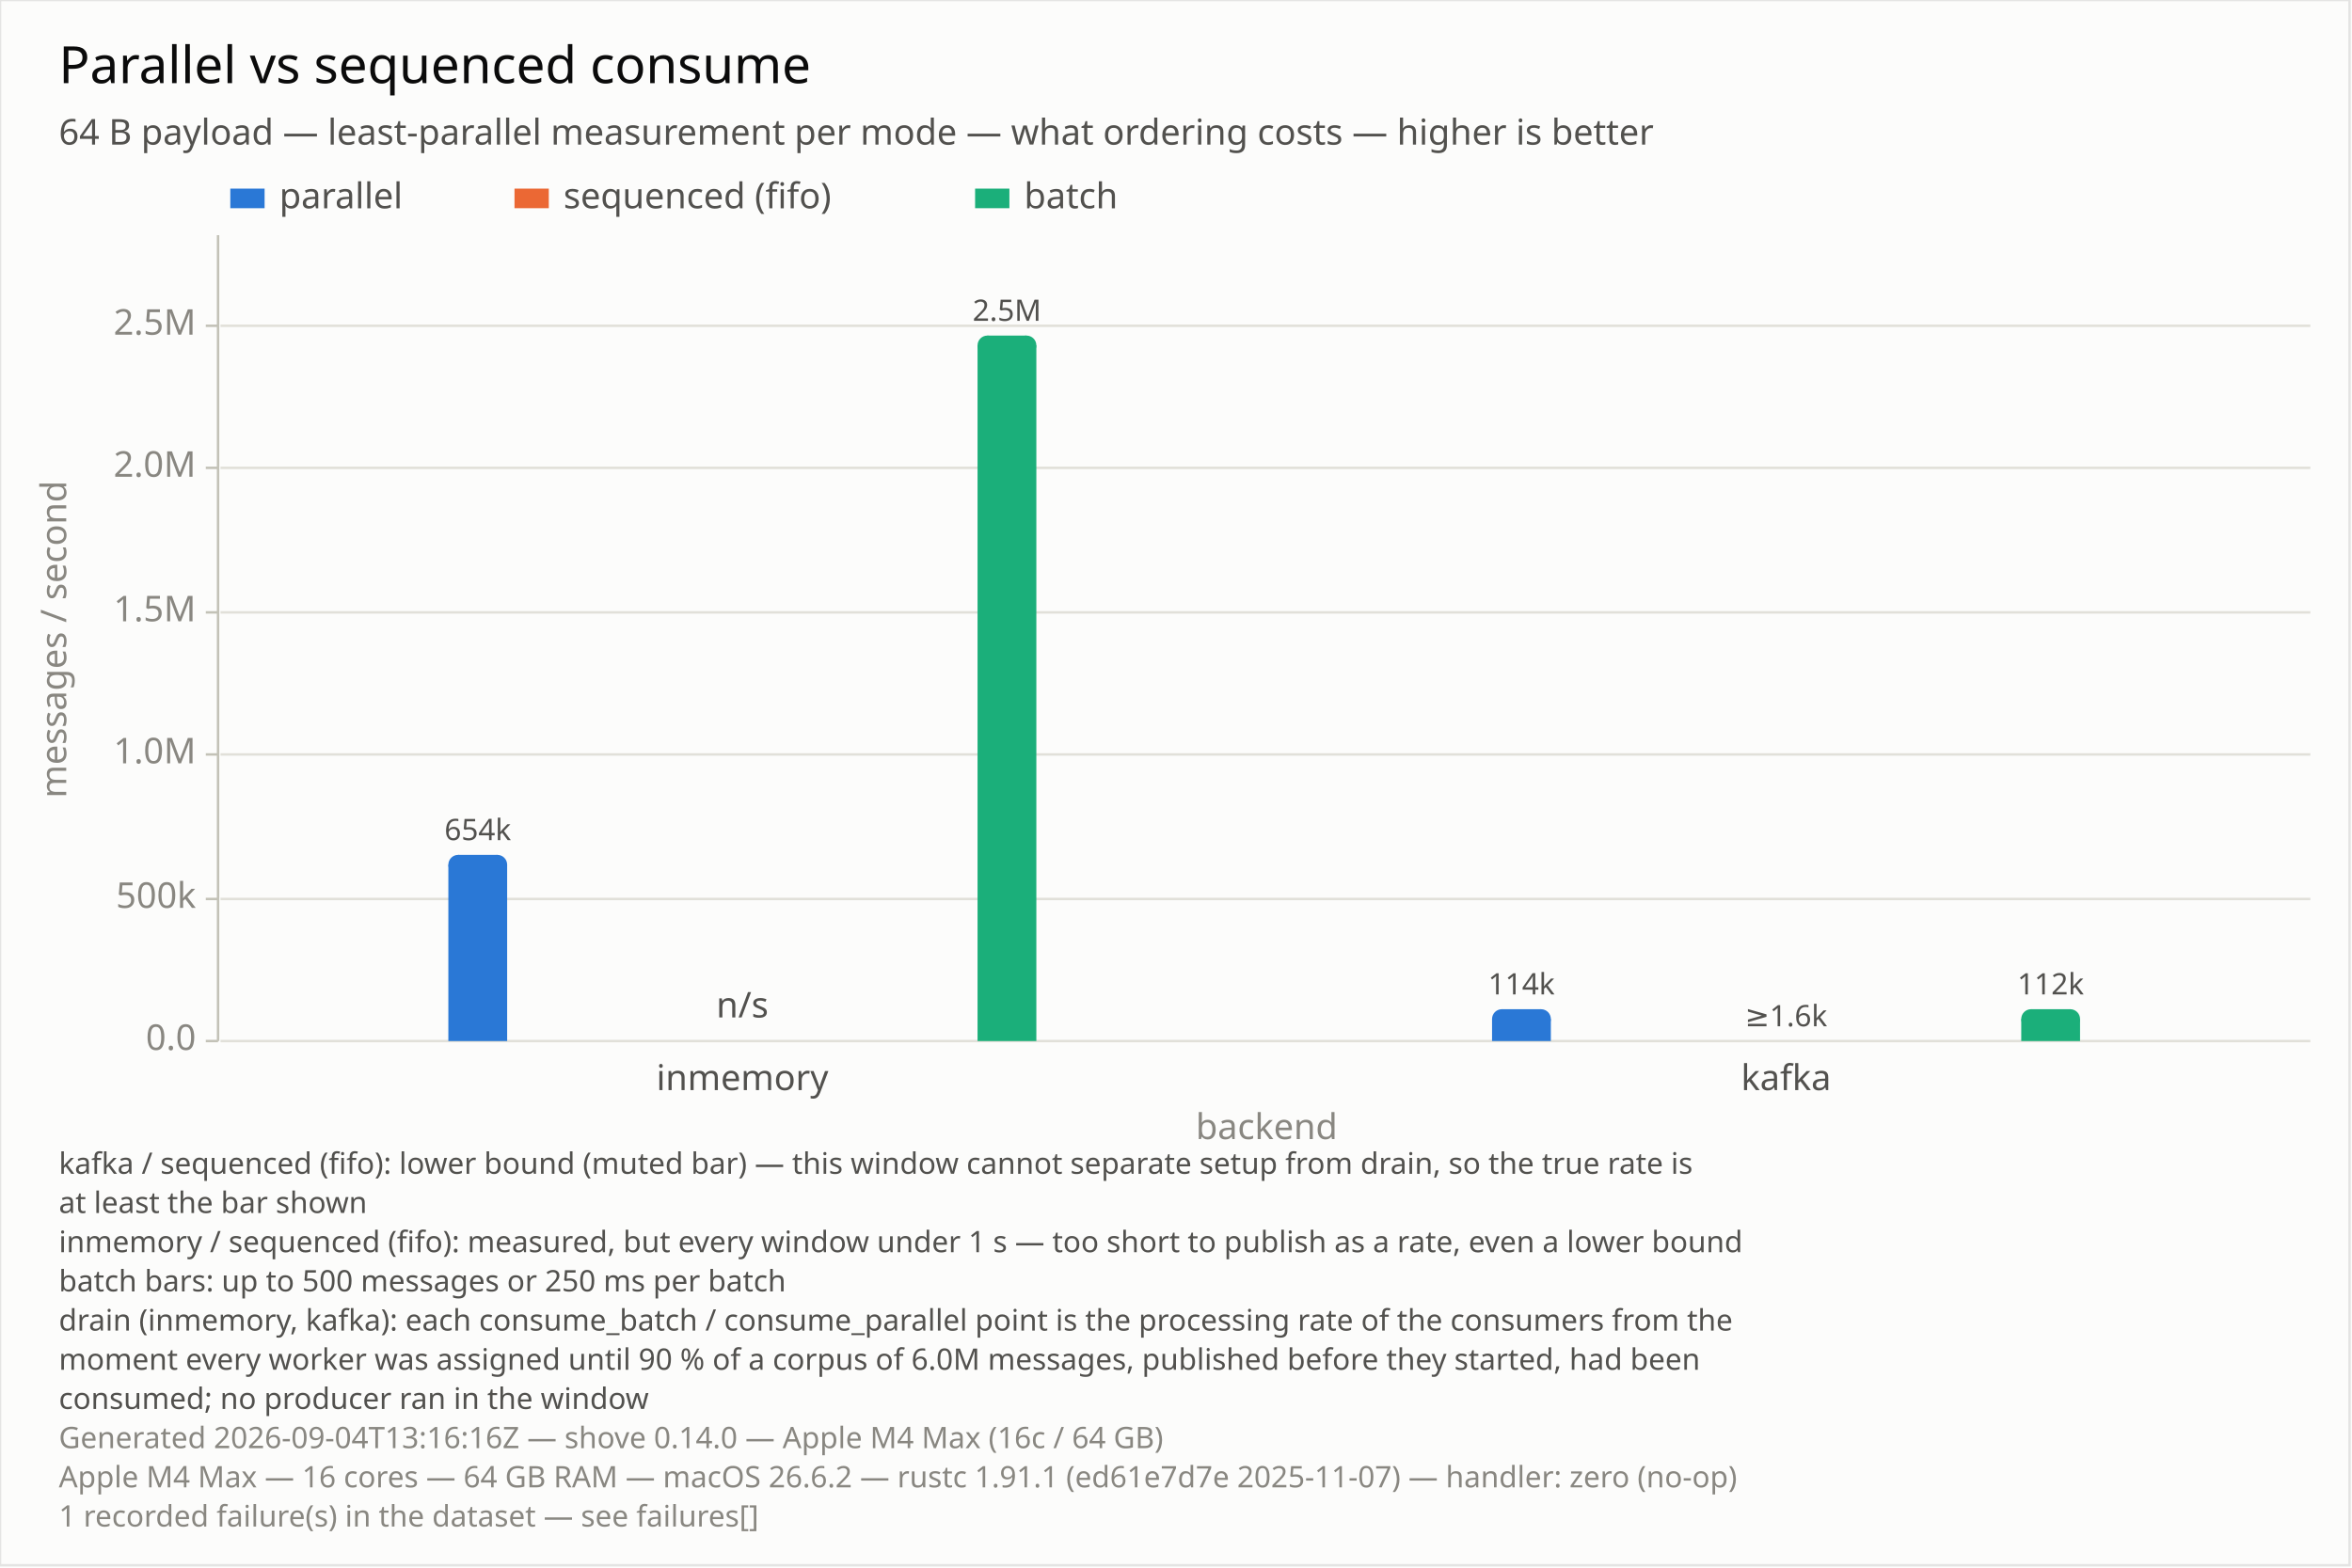
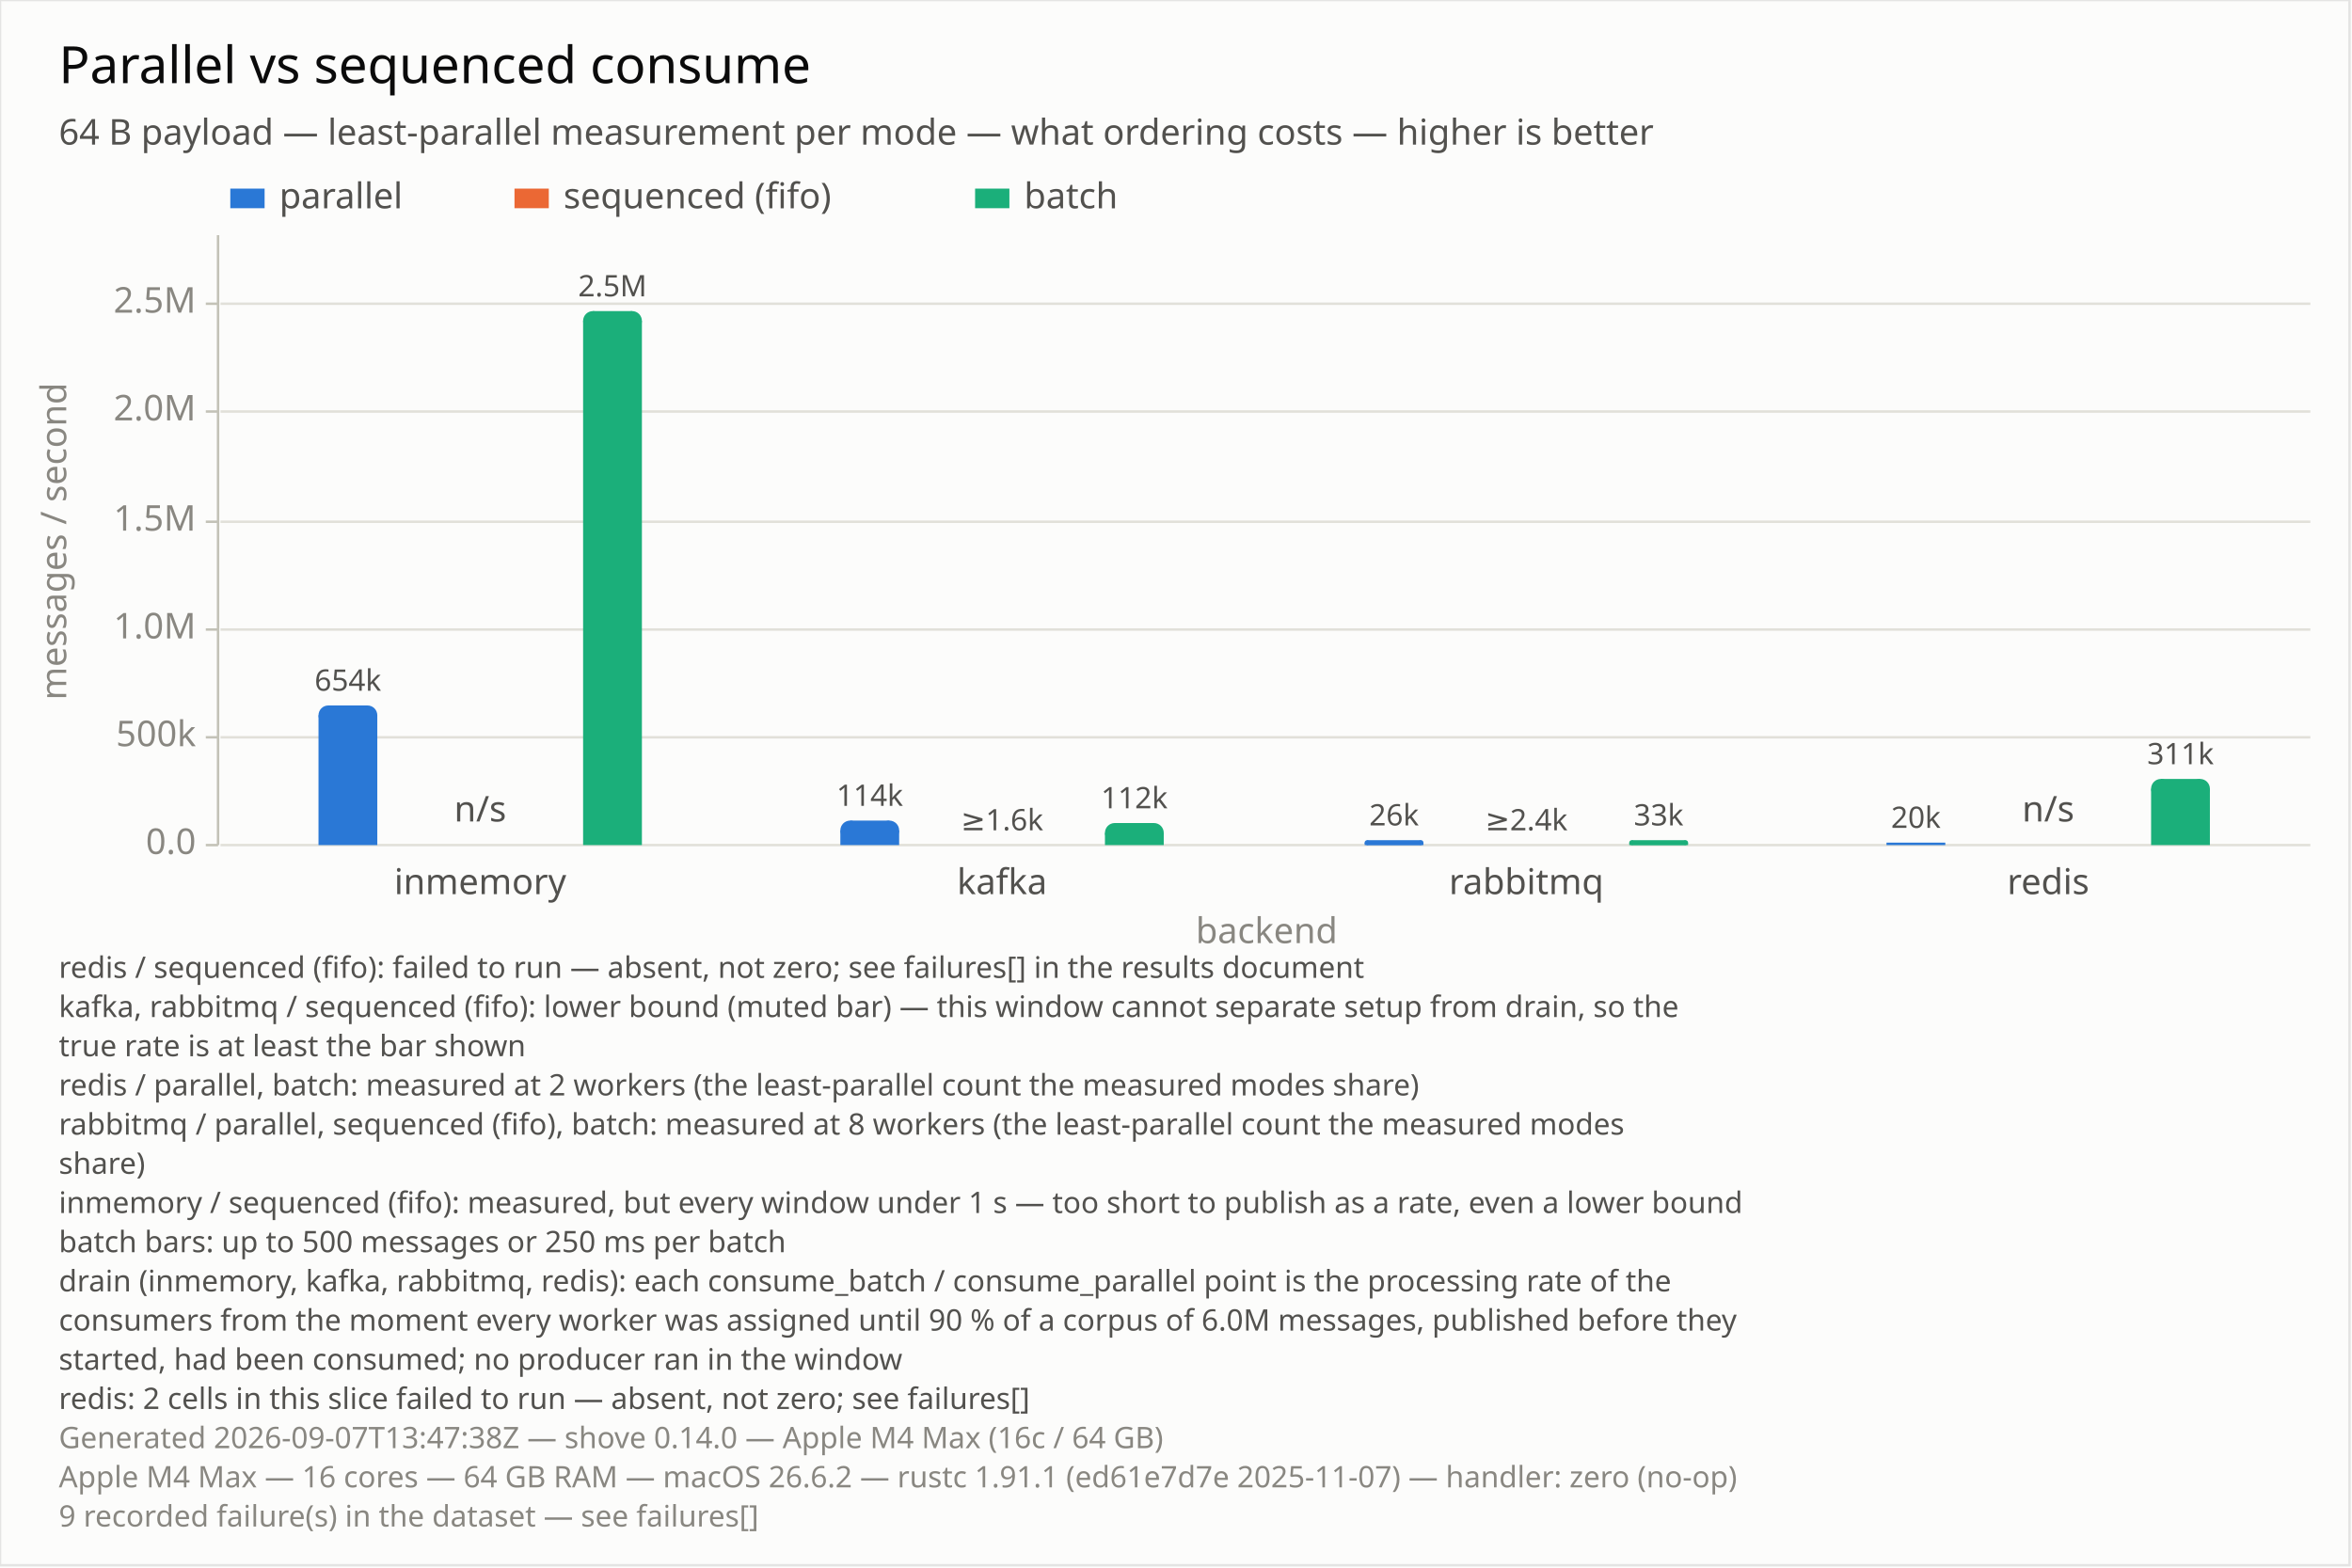
<svg xmlns="http://www.w3.org/2000/svg" width="960" height="640" viewBox="0 0 960 640">
  <rect x="0" y="0" width="960" height="640" opacity="1" fill="#FCFCFB" stroke="none" />
  <rect x="0" y="0" width="959" height="639" opacity="0.1" fill="none" stroke="#0B0B0B" />
  <text x="24" y="18" dy="0.76em" text-anchor="start" font-family="sans-serif" font-size="20.968" opacity="1" fill="#0B0B0B">
Parallel vs sequenced consume
</text>
  <text x="24" y="48" dy="0.76em" text-anchor="start" font-family="sans-serif" font-size="14.516" opacity="1" fill="#52514E">
64 B payload — least-parallel measurement per mode — what ordering costs — higher is better
</text>
+   <text x="24" y="390" dy="0.76em" text-anchor="start" font-family="sans-serif" font-size="12.097" opacity="1" fill="#52514E">
+ redis / sequenced (fifo): failed to run — absent, not zero; see failures[] in the results document
+ </text>
+   <text x="24" y="406" dy="0.76em" text-anchor="start" font-family="sans-serif" font-size="12.097" opacity="1" fill="#52514E">
+ kafka, rabbitmq / sequenced (fifo): lower bound (muted bar) — this window cannot separate setup from drain, so the
+ </text>
+   <text x="24" y="422" dy="0.76em" text-anchor="start" font-family="sans-serif" font-size="12.097" opacity="1" fill="#52514E">
+ true rate is at least the bar shown
+ </text>
+   <text x="24" y="438" dy="0.76em" text-anchor="start" font-family="sans-serif" font-size="12.097" opacity="1" fill="#52514E">
+ redis / parallel, batch: measured at 2 workers (the least-parallel count the measured modes share)
+ </text>
+   <text x="24" y="454" dy="0.76em" text-anchor="start" font-family="sans-serif" font-size="12.097" opacity="1" fill="#52514E">
+ rabbitmq / parallel, sequenced (fifo), batch: measured at 8 workers (the least-parallel count the measured modes
+ </text>
  <text x="24" y="470" dy="0.76em" text-anchor="start" font-family="sans-serif" font-size="12.097" opacity="1" fill="#52514E">
- kafka / sequenced (fifo): lower bound (muted bar) — this window cannot separate setup from drain, so the true rate is
+ share)
</text>
  <text x="24" y="486" dy="0.76em" text-anchor="start" font-family="sans-serif" font-size="12.097" opacity="1" fill="#52514E">
- at least the bar shown
+ inmemory / sequenced (fifo): measured, but every window under 1 s — too short to publish as a rate, even a lower bound
</text>
  <text x="24" y="502" dy="0.76em" text-anchor="start" font-family="sans-serif" font-size="12.097" opacity="1" fill="#52514E">
- inmemory / sequenced (fifo): measured, but every window under 1 s — too short to publish as a rate, even a lower bound
+ batch bars: up to 500 messages or 250 ms per batch
</text>
  <text x="24" y="518" dy="0.76em" text-anchor="start" font-family="sans-serif" font-size="12.097" opacity="1" fill="#52514E">
- batch bars: up to 500 messages or 250 ms per batch
+ drain (inmemory, kafka, rabbitmq, redis): each consume_batch / consume_parallel point is the processing rate of the
</text>
  <text x="24" y="534" dy="0.76em" text-anchor="start" font-family="sans-serif" font-size="12.097" opacity="1" fill="#52514E">
- drain (inmemory, kafka): each consume_batch / consume_parallel point is the processing rate of the consumers from the
+ consumers from the moment every worker was assigned until 90 % of a corpus of 6.0M messages, published before they
</text>
  <text x="24" y="550" dy="0.76em" text-anchor="start" font-family="sans-serif" font-size="12.097" opacity="1" fill="#52514E">
- moment every worker was assigned until 90 % of a corpus of 6.0M messages, published before they started, had been
+ started, had been consumed; no producer ran in the window
</text>
  <text x="24" y="566" dy="0.76em" text-anchor="start" font-family="sans-serif" font-size="12.097" opacity="1" fill="#52514E">
- consumed; no producer ran in the window
+ redis: 2 cells in this slice failed to run — absent, not zero; see failures[]
</text>
  <text x="24" y="582" dy="0.76em" text-anchor="start" font-family="sans-serif" font-size="12.097" opacity="1" fill="#898781">
- Generated 2026-09-04T13:16:16Z — shove 0.14.0 — Apple M4 Max (16c / 64 GB)
+ Generated 2026-09-07T13:47:38Z — shove 0.14.0 — Apple M4 Max (16c / 64 GB)
</text>
  <text x="24" y="598" dy="0.76em" text-anchor="start" font-family="sans-serif" font-size="12.097" opacity="1" fill="#898781">
Apple M4 Max — 16 cores — 64 GB RAM — macOS 26.6.2 — rustc 1.91.1 (ed61e7d7e 2025-11-07) — handler: zero (no-op)
</text>
  <text x="24" y="614" dy="0.76em" text-anchor="start" font-family="sans-serif" font-size="12.097" opacity="1" fill="#898781">
- 1 recorded failure(s) in the dataset — see failures[]
+ 9 recorded failure(s) in the dataset — see failures[]
</text>
-   <text x="16" y="261" dy="0.76em" text-anchor="middle" font-family="sans-serif" font-size="14.516" opacity="1" fill="#898781" transform="rotate(270, 16, 261)">
+   <text x="16" y="221" dy="0.76em" text-anchor="middle" font-family="sans-serif" font-size="14.516" opacity="1" fill="#898781" transform="rotate(270, 16, 221)">
messages / second
</text>
-   <line opacity="1" stroke="#E1E0D9" stroke-width="1" x1="90" y1="425" x2="943" y2="425" />
-   <line opacity="1" stroke="#E1E0D9" stroke-width="1" x1="90" y1="367" x2="943" y2="367" />
-   <line opacity="1" stroke="#E1E0D9" stroke-width="1" x1="90" y1="308" x2="943" y2="308" />
-   <line opacity="1" stroke="#E1E0D9" stroke-width="1" x1="90" y1="250" x2="943" y2="250" />
-   <line opacity="1" stroke="#E1E0D9" stroke-width="1" x1="90" y1="191" x2="943" y2="191" />
-   <line opacity="1" stroke="#E1E0D9" stroke-width="1" x1="90" y1="133" x2="943" y2="133" />
-   <polyline fill="none" opacity="1" stroke="#C3C2B7" stroke-width="1" points="89,96 89,425 " />
-   <text x="80" y="425" dy="0.5ex" text-anchor="end" font-family="sans-serif" font-size="14.516" opacity="1" fill="#898781">
+   <line opacity="1" stroke="#E1E0D9" stroke-width="1" x1="90" y1="345" x2="943" y2="345" />
+   <line opacity="1" stroke="#E1E0D9" stroke-width="1" x1="90" y1="301" x2="943" y2="301" />
+   <line opacity="1" stroke="#E1E0D9" stroke-width="1" x1="90" y1="257" x2="943" y2="257" />
+   <line opacity="1" stroke="#E1E0D9" stroke-width="1" x1="90" y1="213" x2="943" y2="213" />
+   <line opacity="1" stroke="#E1E0D9" stroke-width="1" x1="90" y1="168" x2="943" y2="168" />
+   <line opacity="1" stroke="#E1E0D9" stroke-width="1" x1="90" y1="124" x2="943" y2="124" />
+   <polyline fill="none" opacity="1" stroke="#C3C2B7" stroke-width="1" points="89,96 89,345 " />
+   <text x="80" y="345" dy="0.5ex" text-anchor="end" font-family="sans-serif" font-size="14.516" opacity="1" fill="#898781">
0.0
</text>
-   <polyline fill="none" opacity="1" stroke="#C3C2B7" stroke-width="1" points="84,425 89,425 " />
-   <text x="80" y="367" dy="0.5ex" text-anchor="end" font-family="sans-serif" font-size="14.516" opacity="1" fill="#898781">
+   <polyline fill="none" opacity="1" stroke="#C3C2B7" stroke-width="1" points="84,345 89,345 " />
+   <text x="80" y="301" dy="0.5ex" text-anchor="end" font-family="sans-serif" font-size="14.516" opacity="1" fill="#898781">
500k
</text>
-   <polyline fill="none" opacity="1" stroke="#C3C2B7" stroke-width="1" points="84,367 89,367 " />
-   <text x="80" y="308" dy="0.5ex" text-anchor="end" font-family="sans-serif" font-size="14.516" opacity="1" fill="#898781">
+   <polyline fill="none" opacity="1" stroke="#C3C2B7" stroke-width="1" points="84,301 89,301 " />
+   <text x="80" y="257" dy="0.5ex" text-anchor="end" font-family="sans-serif" font-size="14.516" opacity="1" fill="#898781">
1.0M
</text>
-   <polyline fill="none" opacity="1" stroke="#C3C2B7" stroke-width="1" points="84,308 89,308 " />
-   <text x="80" y="250" dy="0.5ex" text-anchor="end" font-family="sans-serif" font-size="14.516" opacity="1" fill="#898781">
+   <polyline fill="none" opacity="1" stroke="#C3C2B7" stroke-width="1" points="84,257 89,257 " />
+   <text x="80" y="213" dy="0.5ex" text-anchor="end" font-family="sans-serif" font-size="14.516" opacity="1" fill="#898781">
1.5M
</text>
-   <polyline fill="none" opacity="1" stroke="#C3C2B7" stroke-width="1" points="84,250 89,250 " />
-   <text x="80" y="191" dy="0.5ex" text-anchor="end" font-family="sans-serif" font-size="14.516" opacity="1" fill="#898781">
+   <polyline fill="none" opacity="1" stroke="#C3C2B7" stroke-width="1" points="84,213 89,213 " />
+   <text x="80" y="168" dy="0.5ex" text-anchor="end" font-family="sans-serif" font-size="14.516" opacity="1" fill="#898781">
2.0M
</text>
-   <polyline fill="none" opacity="1" stroke="#C3C2B7" stroke-width="1" points="84,191 89,191 " />
-   <text x="80" y="133" dy="0.5ex" text-anchor="end" font-family="sans-serif" font-size="14.516" opacity="1" fill="#898781">
+   <polyline fill="none" opacity="1" stroke="#C3C2B7" stroke-width="1" points="84,168 89,168 " />
+   <text x="80" y="124" dy="0.5ex" text-anchor="end" font-family="sans-serif" font-size="14.516" opacity="1" fill="#898781">
2.5M
</text>
-   <polyline fill="none" opacity="1" stroke="#C3C2B7" stroke-width="1" points="84,133 89,133 " />
-   <rect x="183" y="353" width="24" height="72" opacity="1" fill="#2A78D6" stroke="none" />
-   <rect x="187" y="349" width="16" height="5" opacity="1" fill="#2A78D6" stroke="none" />
-   <circle cx="187" cy="353" r="4" opacity="1" fill="#2A78D6" stroke="none" stroke-width="0" />
-   <circle cx="203" cy="353" r="4" opacity="1" fill="#2A78D6" stroke="none" stroke-width="0" />
-   <text x="195" y="346" dy="-0.5ex" text-anchor="middle" font-family="sans-serif" font-size="12.097" opacity="1" fill="#52514E">
+   <polyline fill="none" opacity="1" stroke="#C3C2B7" stroke-width="1" points="84,124 89,124 " />
+   <rect x="130" y="292" width="24" height="53" opacity="1" fill="#2A78D6" stroke="none" />
+   <rect x="134" y="288" width="16" height="5" opacity="1" fill="#2A78D6" stroke="none" />
+   <circle cx="134" cy="292" r="4" opacity="1" fill="#2A78D6" stroke="none" stroke-width="0" />
+   <circle cx="150" cy="292" r="4" opacity="1" fill="#2A78D6" stroke="none" stroke-width="0" />
+   <text x="142" y="285" dy="-0.5ex" text-anchor="middle" font-family="sans-serif" font-size="12.097" opacity="1" fill="#52514E">
654k
</text>
-   <text x="303" y="419" dy="-0.5ex" text-anchor="middle" font-family="sans-serif" font-size="14.516" opacity="1" fill="#52514E">
+   <text x="196" y="339" dy="-0.5ex" text-anchor="middle" font-family="sans-serif" font-size="14.516" opacity="1" fill="#52514E">
n/s
</text>
-   <rect x="399" y="141" width="24" height="284" opacity="1" fill="#1BAF7A" stroke="none" />
-   <rect x="403" y="137" width="16" height="5" opacity="1" fill="#1BAF7A" stroke="none" />
-   <circle cx="403" cy="141" r="4" opacity="1" fill="#1BAF7A" stroke="none" stroke-width="0" />
-   <circle cx="419" cy="141" r="4" opacity="1" fill="#1BAF7A" stroke="none" stroke-width="0" />
-   <text x="411" y="134" dy="-0.5ex" text-anchor="middle" font-family="sans-serif" font-size="12.097" opacity="1" fill="#52514E">
+   <rect x="238" y="131" width="24" height="214" opacity="1" fill="#1BAF7A" stroke="none" />
+   <rect x="242" y="127" width="16" height="5" opacity="1" fill="#1BAF7A" stroke="none" />
+   <circle cx="242" cy="131" r="4" opacity="1" fill="#1BAF7A" stroke="none" stroke-width="0" />
+   <circle cx="258" cy="131" r="4" opacity="1" fill="#1BAF7A" stroke="none" stroke-width="0" />
+   <text x="250" y="124" dy="-0.5ex" text-anchor="middle" font-family="sans-serif" font-size="12.097" opacity="1" fill="#52514E">
2.5M
</text>
-   <rect x="609" y="416" width="24" height="9" opacity="1" fill="#2A78D6" stroke="none" />
-   <rect x="613" y="412" width="16" height="5" opacity="1" fill="#2A78D6" stroke="none" />
-   <circle cx="613" cy="416" r="4" opacity="1" fill="#2A78D6" stroke="none" stroke-width="0" />
-   <circle cx="629" cy="416" r="4" opacity="1" fill="#2A78D6" stroke="none" stroke-width="0" />
-   <text x="621" y="409" dy="-0.5ex" text-anchor="middle" font-family="sans-serif" font-size="12.097" opacity="1" fill="#52514E">
+   <rect x="343" y="339" width="24" height="6" opacity="1" fill="#2A78D6" stroke="none" />
+   <rect x="347" y="335" width="16" height="5" opacity="1" fill="#2A78D6" stroke="none" />
+   <circle cx="347" cy="339" r="4" opacity="1" fill="#2A78D6" stroke="none" stroke-width="0" />
+   <circle cx="363" cy="339" r="4" opacity="1" fill="#2A78D6" stroke="none" stroke-width="0" />
+   <text x="355" y="332" dy="-0.5ex" text-anchor="middle" font-family="sans-serif" font-size="12.097" opacity="1" fill="#52514E">
114k
</text>
-   <text x="729" y="422" dy="-0.5ex" text-anchor="middle" font-family="sans-serif" font-size="12.097" opacity="1" fill="#52514E">
+   <text x="409" y="342" dy="-0.5ex" text-anchor="middle" font-family="sans-serif" font-size="12.097" opacity="1" fill="#52514E">
≥1.6k
</text>
-   <rect x="825" y="416" width="24" height="9" opacity="1" fill="#1BAF7A" stroke="none" />
-   <rect x="829" y="412" width="16" height="5" opacity="1" fill="#1BAF7A" stroke="none" />
-   <circle cx="829" cy="416" r="4" opacity="1" fill="#1BAF7A" stroke="none" stroke-width="0" />
-   <circle cx="845" cy="416" r="4" opacity="1" fill="#1BAF7A" stroke="none" stroke-width="0" />
-   <text x="837" y="409" dy="-0.5ex" text-anchor="middle" font-family="sans-serif" font-size="12.097" opacity="1" fill="#52514E">
+   <rect x="451" y="340" width="24" height="5" opacity="1" fill="#1BAF7A" stroke="none" />
+   <rect x="455" y="336" width="16" height="5" opacity="1" fill="#1BAF7A" stroke="none" />
+   <circle cx="455" cy="340" r="4" opacity="1" fill="#1BAF7A" stroke="none" stroke-width="0" />
+   <circle cx="471" cy="340" r="4" opacity="1" fill="#1BAF7A" stroke="none" stroke-width="0" />
+   <text x="463" y="333" dy="-0.5ex" text-anchor="middle" font-family="sans-serif" font-size="12.097" opacity="1" fill="#52514E">
112k
</text>
-   <text x="303" y="434" dy="0.76em" text-anchor="middle" font-family="sans-serif" font-size="14.516" opacity="1" fill="#52514E">
+   <rect x="557" y="344" width="24" height="1" opacity="1" fill="#2A78D6" stroke="none" />
+   <rect x="558" y="343" width="22" height="2" opacity="1" fill="#2A78D6" stroke="none" />
+   <circle cx="558" cy="344" r="1" opacity="1" fill="#2A78D6" stroke="none" stroke-width="0" />
+   <circle cx="580" cy="344" r="1" opacity="1" fill="#2A78D6" stroke="none" stroke-width="0" />
+   <text x="569" y="340" dy="-0.5ex" text-anchor="middle" font-family="sans-serif" font-size="12.097" opacity="1" fill="#52514E">
+ 26k
+ </text>
+   <text x="623" y="342" dy="-0.5ex" text-anchor="middle" font-family="sans-serif" font-size="12.097" opacity="1" fill="#52514E">
+ ≥2.4k
+ </text>
+   <rect x="665" y="344" width="24" height="1" opacity="1" fill="#1BAF7A" stroke="none" />
+   <rect x="666" y="343" width="22" height="2" opacity="1" fill="#1BAF7A" stroke="none" />
+   <circle cx="666" cy="344" r="1" opacity="1" fill="#1BAF7A" stroke="none" stroke-width="0" />
+   <circle cx="688" cy="344" r="1" opacity="1" fill="#1BAF7A" stroke="none" stroke-width="0" />
+   <text x="677" y="340" dy="-0.5ex" text-anchor="middle" font-family="sans-serif" font-size="12.097" opacity="1" fill="#52514E">
+ 33k
+ </text>
+   <rect x="770" y="344" width="24" height="1" opacity="1" fill="#2A78D6" stroke="none" />
+   <text x="782" y="341" dy="-0.5ex" text-anchor="middle" font-family="sans-serif" font-size="12.097" opacity="1" fill="#52514E">
+ 20k
+ </text>
+   <text x="836" y="339" dy="-0.5ex" text-anchor="middle" font-family="sans-serif" font-size="14.516" opacity="1" fill="#52514E">
+ n/s
+ </text>
+   <rect x="878" y="322" width="24" height="23" opacity="1" fill="#1BAF7A" stroke="none" />
+   <rect x="882" y="318" width="16" height="5" opacity="1" fill="#1BAF7A" stroke="none" />
+   <circle cx="882" cy="322" r="4" opacity="1" fill="#1BAF7A" stroke="none" stroke-width="0" />
+   <circle cx="898" cy="322" r="4" opacity="1" fill="#1BAF7A" stroke="none" stroke-width="0" />
+   <text x="890" y="315" dy="-0.5ex" text-anchor="middle" font-family="sans-serif" font-size="12.097" opacity="1" fill="#52514E">
+ 311k
+ </text>
+   <text x="196" y="354" dy="0.76em" text-anchor="middle" font-family="sans-serif" font-size="14.516" opacity="1" fill="#52514E">
inmemory
</text>
-   <text x="729" y="434" dy="0.76em" text-anchor="middle" font-family="sans-serif" font-size="14.516" opacity="1" fill="#52514E">
+   <text x="409" y="354" dy="0.76em" text-anchor="middle" font-family="sans-serif" font-size="14.516" opacity="1" fill="#52514E">
kafka
</text>
-   <text x="517" y="454" dy="0.76em" text-anchor="middle" font-family="sans-serif" font-size="14.516" opacity="1" fill="#898781">
+   <text x="623" y="354" dy="0.76em" text-anchor="middle" font-family="sans-serif" font-size="14.516" opacity="1" fill="#52514E">
+ rabbitmq
+ </text>
+   <text x="836" y="354" dy="0.76em" text-anchor="middle" font-family="sans-serif" font-size="14.516" opacity="1" fill="#52514E">
+ redis
+ </text>
+   <text x="517" y="374" dy="0.76em" text-anchor="middle" font-family="sans-serif" font-size="14.516" opacity="1" fill="#898781">
backend
</text>
  <rect x="94" y="77" width="14" height="8" opacity="1" fill="#2A78D6" stroke="none" />
  <text x="114" y="74" dy="0.76em" text-anchor="start" font-family="sans-serif" font-size="14.516" opacity="1" fill="#52514E">
parallel
</text>
  <rect x="210" y="77" width="14" height="8" opacity="1" fill="#EB6834" stroke="none" />
  <text x="230" y="74" dy="0.76em" text-anchor="start" font-family="sans-serif" font-size="14.516" opacity="1" fill="#52514E">
sequenced (fifo)
</text>
  <rect x="398" y="77" width="14" height="8" opacity="1" fill="#1BAF7A" stroke="none" />
  <text x="418" y="74" dy="0.76em" text-anchor="start" font-family="sans-serif" font-size="14.516" opacity="1" fill="#52514E">
batch
</text>
</svg>
